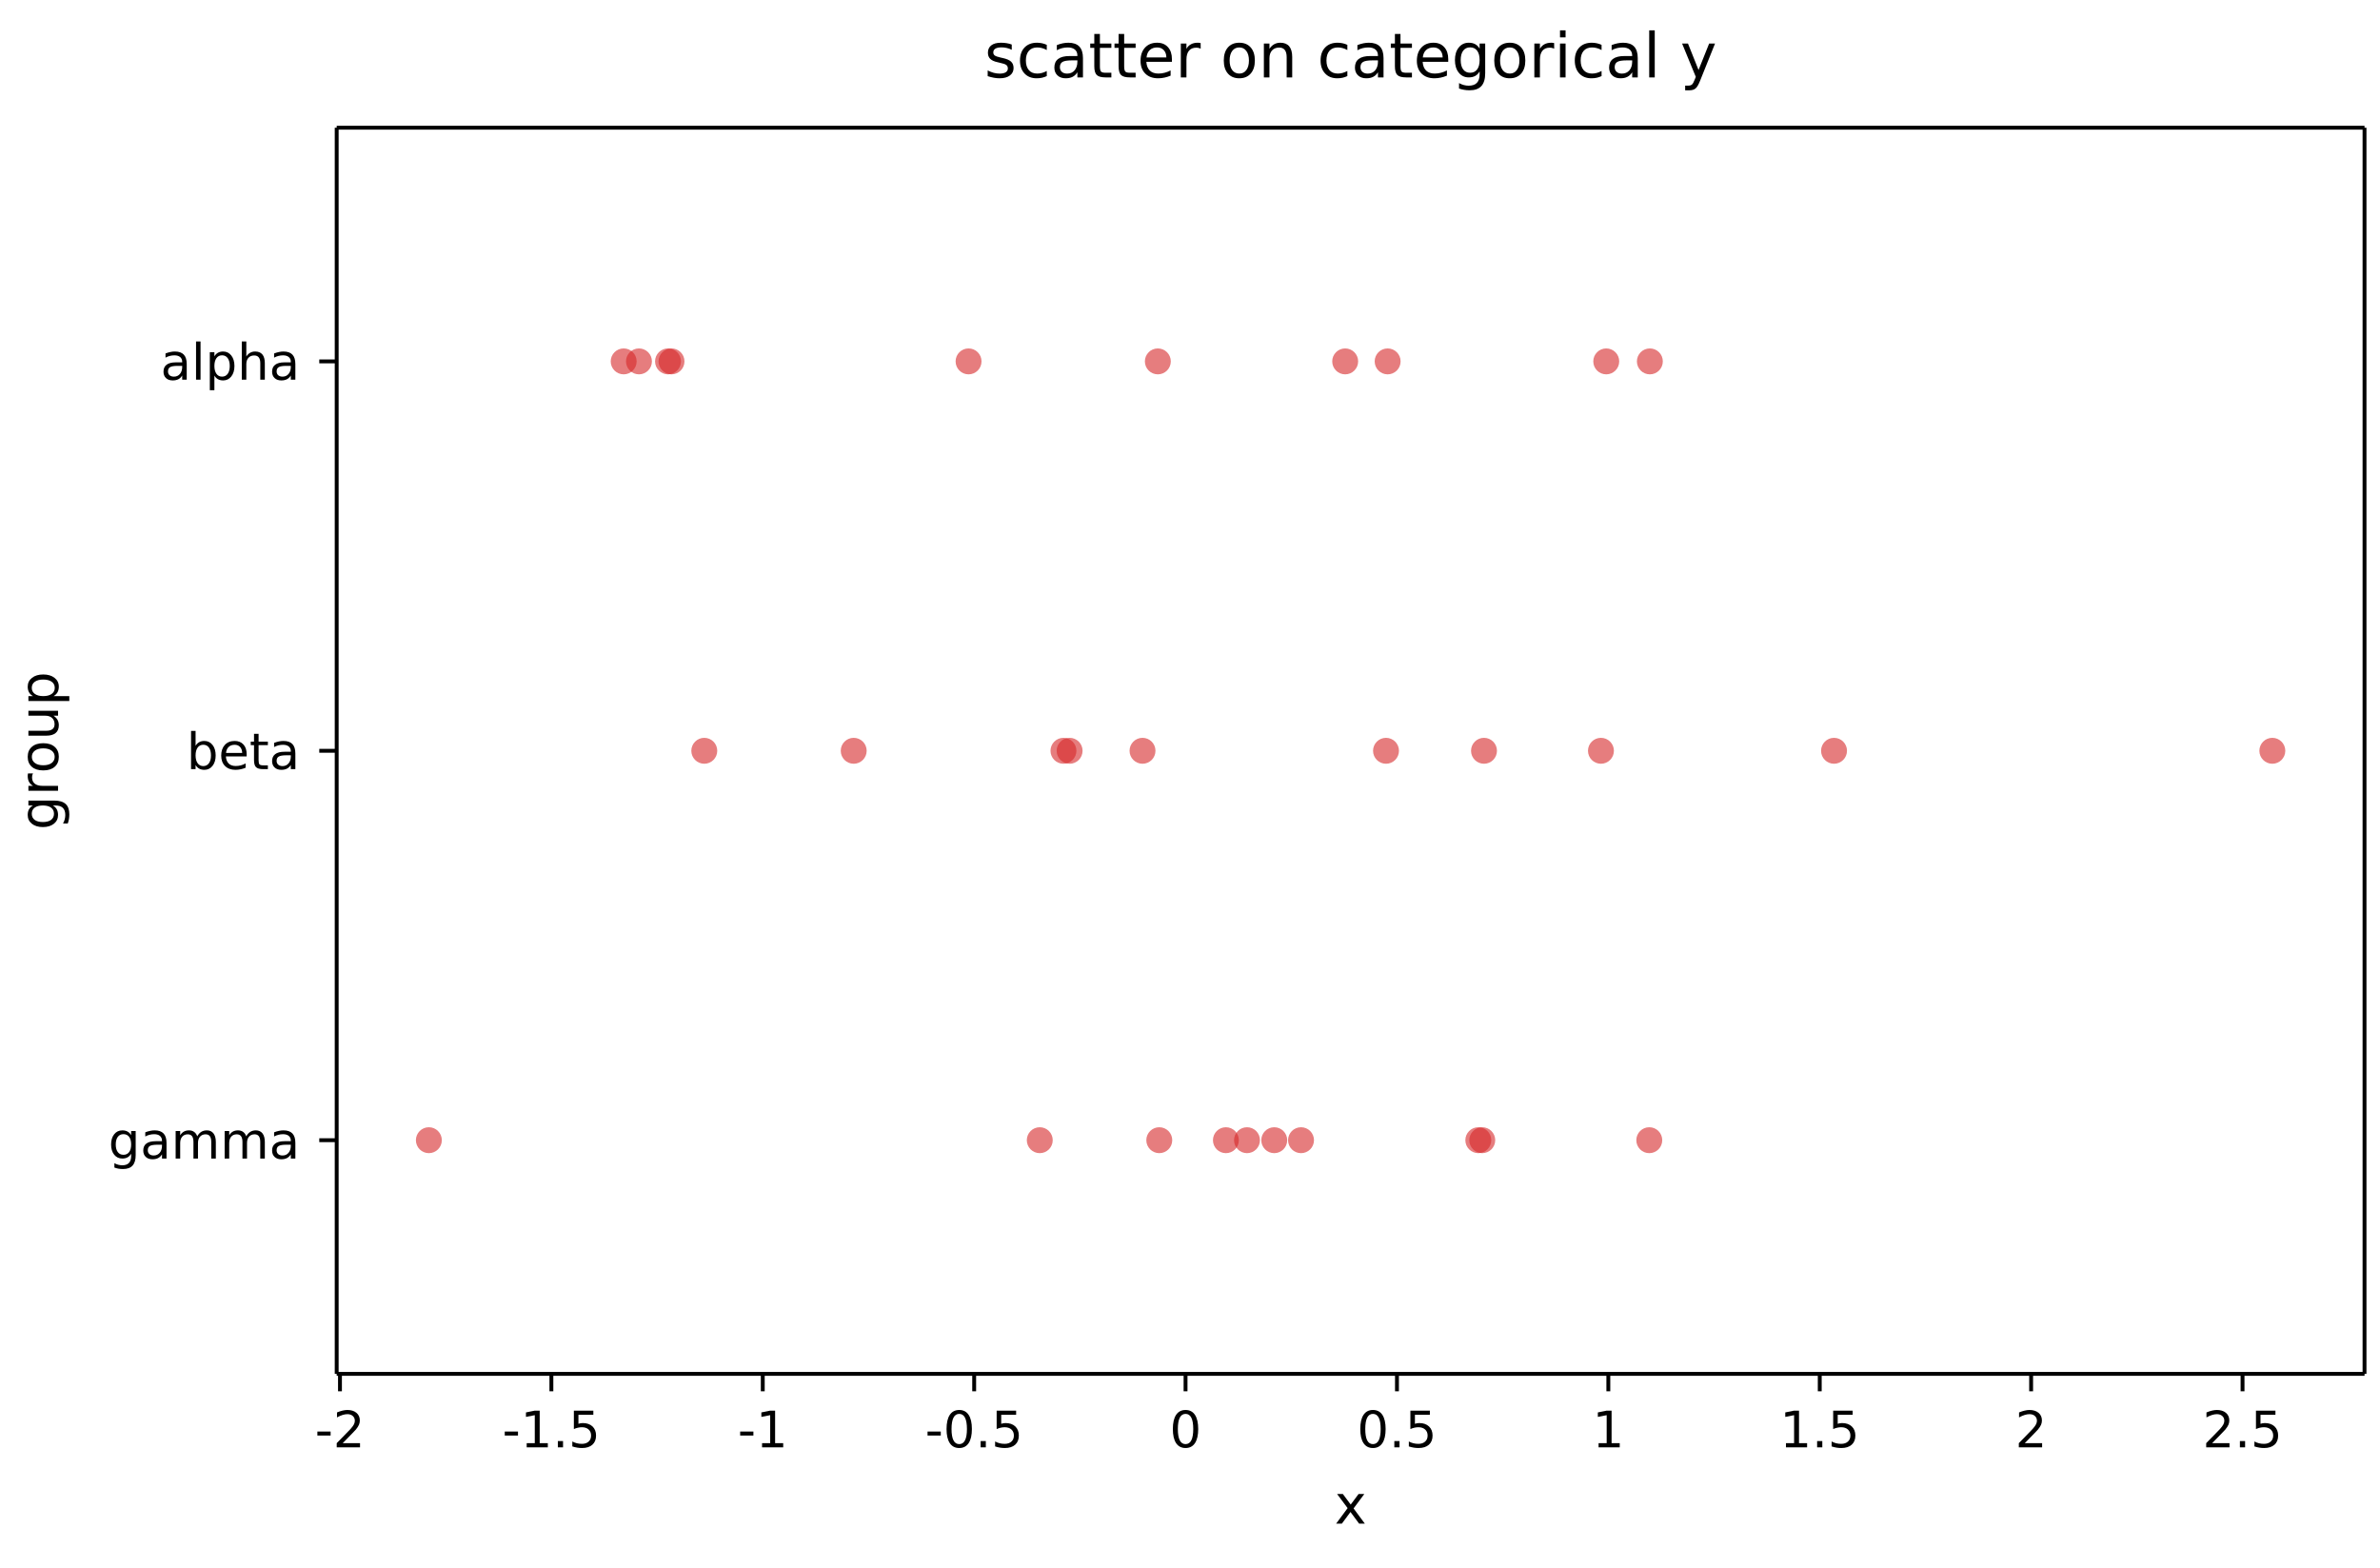
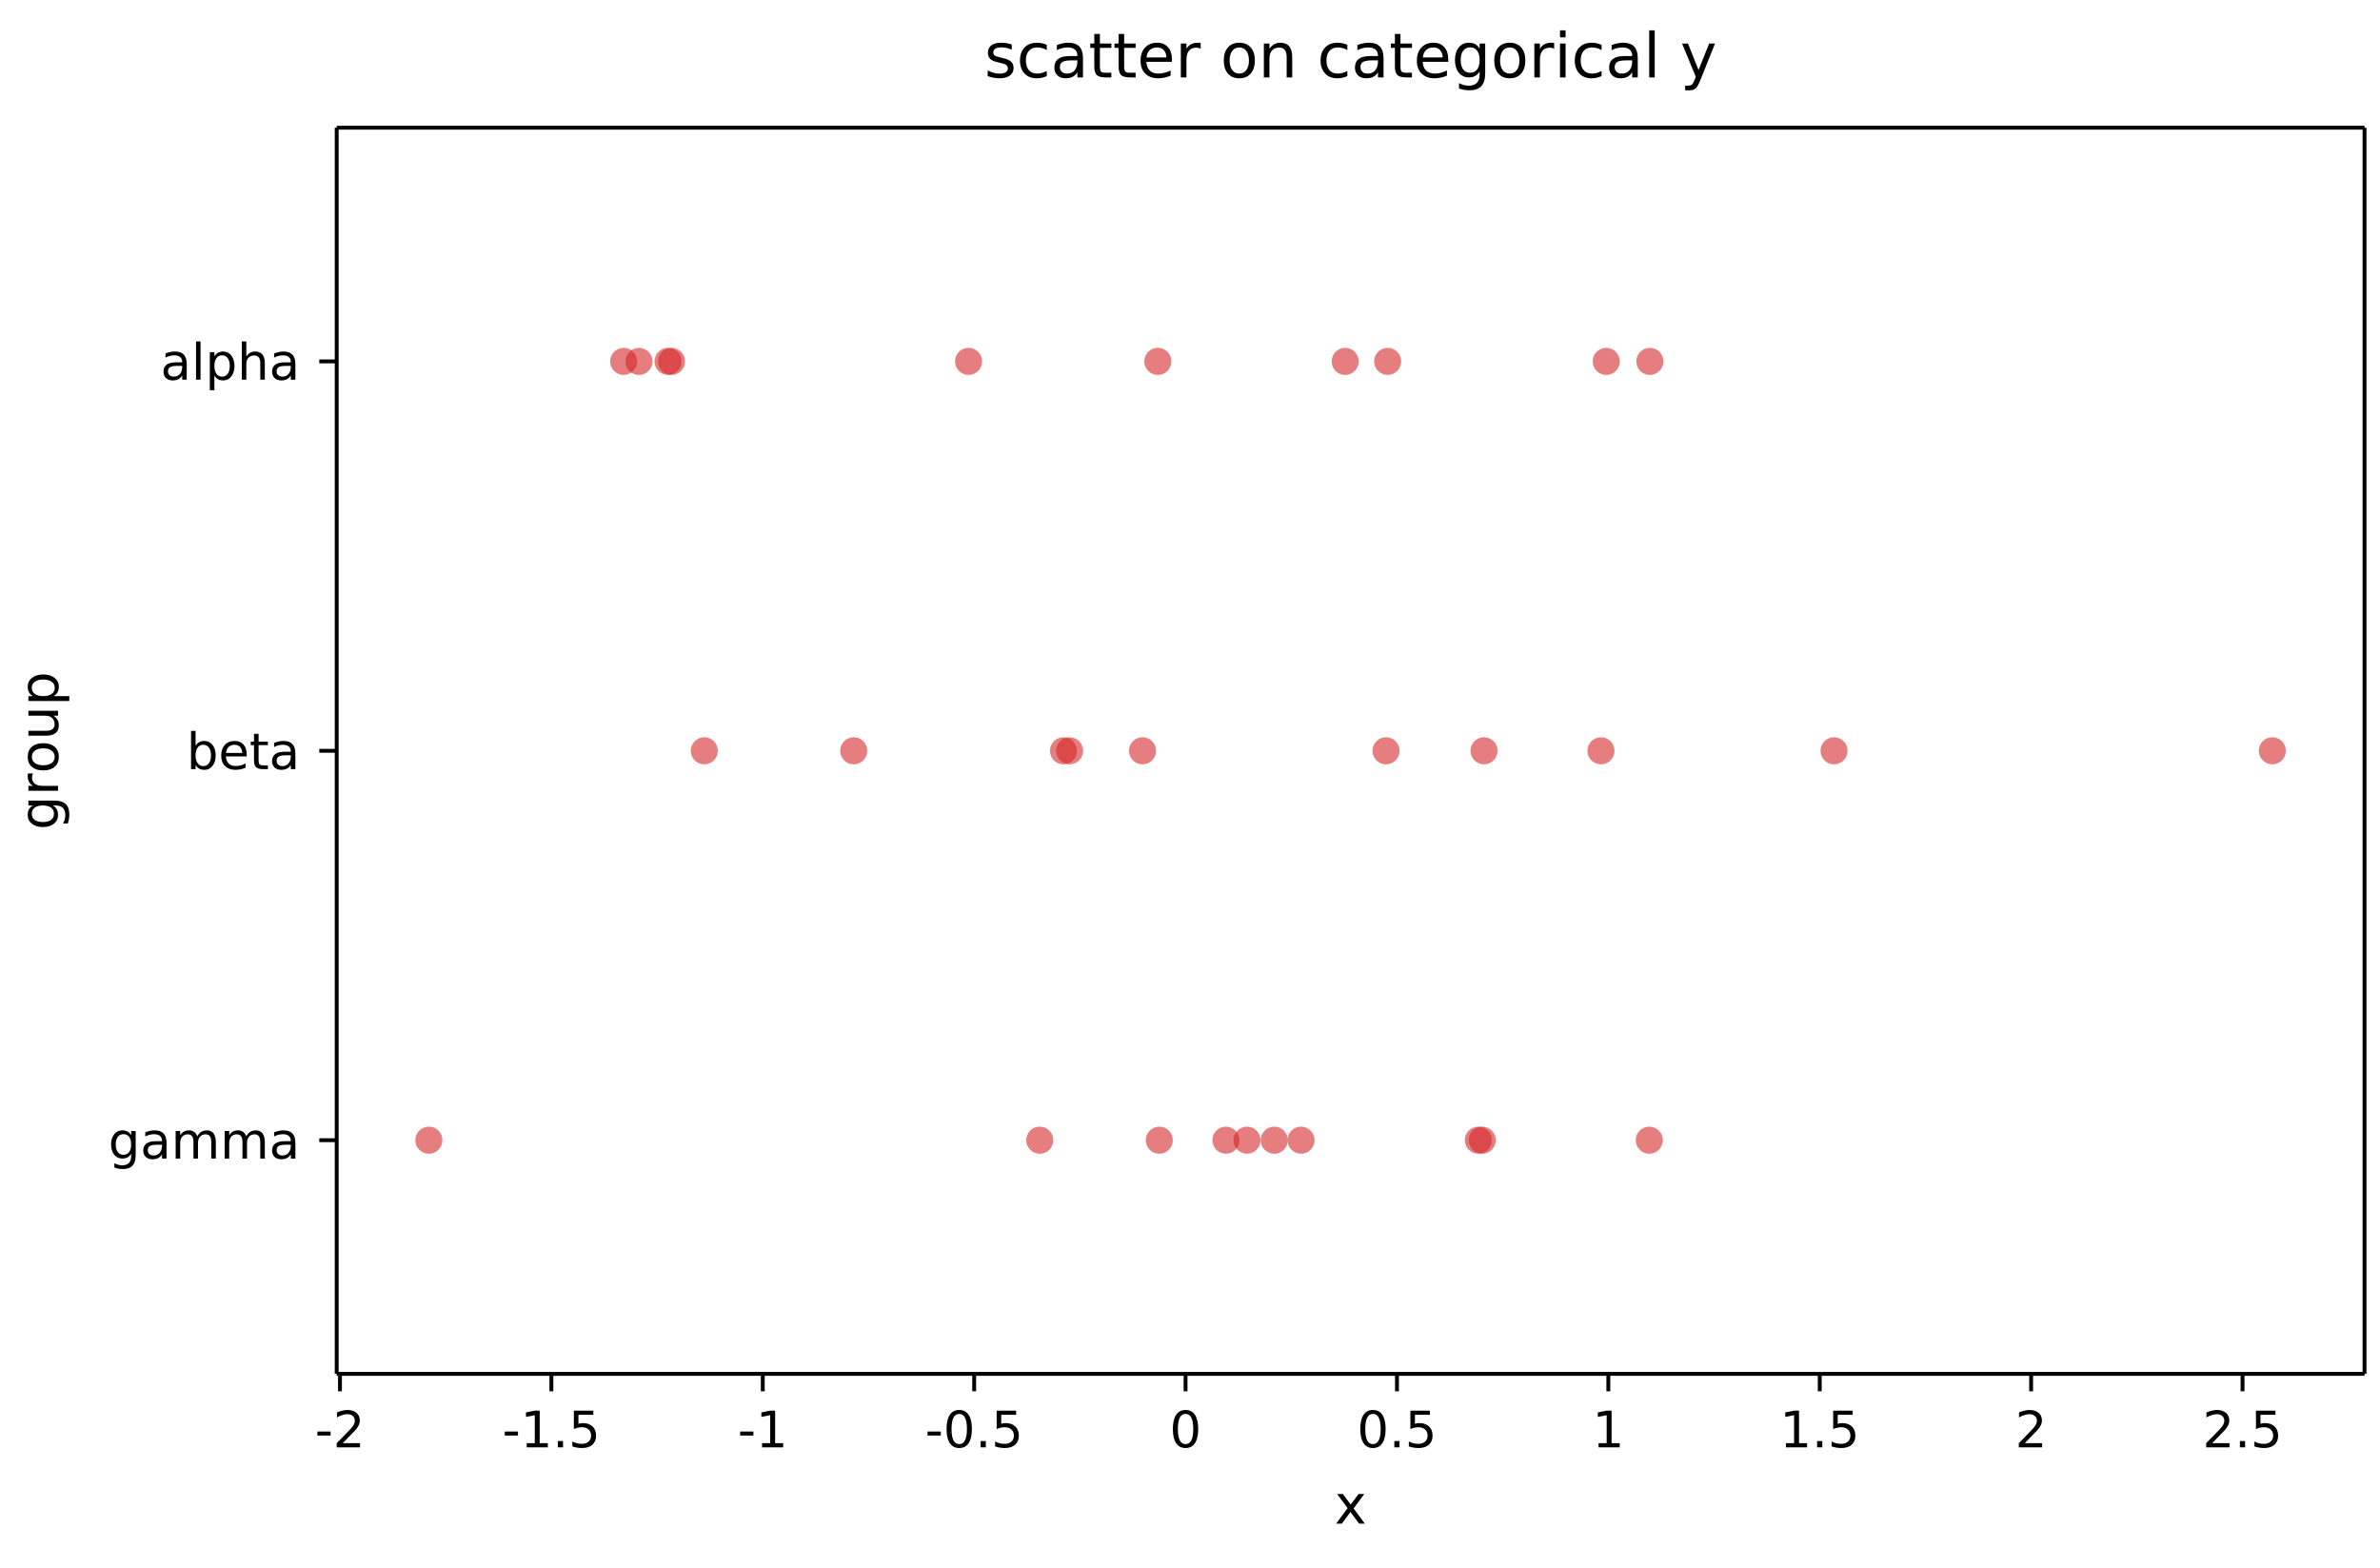
<svg xmlns="http://www.w3.org/2000/svg" width="615" height="405" viewBox="0 0 615 405" font-family="DejaVu Sans, Bitstream Vera Sans, Verdana, Arial, sans-serif" font-size="11" style="background:#fff" data-plotlet-version="0.5.0" data-plotlet-schema="2" data-plotlet-kind="figure">
  <g transform="translate(87,33)" data-plotlet-kind="panel" data-plotlet-title="scatter on categorical y" data-plotlet-xlabel="x" data-plotlet-ylabel="group" data-plotlet-xscale="linear" data-plotlet-yscale="category" data-plotlet-xlim="-2.007796737,2.788543517" data-plotlet-panel-bbox="0,0,615,405" data-plotlet-data-area="87,33,524,322">
    <svg x="0" y="0" width="524" height="322" overflow="hidden">
      <g class="plotlet-artist" data-plotlet-type="scatter" data-plotlet-index="0" data-plotlet-color="#d62728" data-plotlet-n="30" data-plotlet-x-min="-1.78978127" data-plotlet-x-max="2.570528051" data-plotlet-marker="o">
-         <circle cx="85.62" cy="60.38" r="3.35" fill="#d62728" opacity="0.60" />
-         <circle cx="260.60" cy="60.38" r="3.35" fill="#d62728" opacity="0.60" />
-         <circle cx="328.06" cy="60.38" r="3.35" fill="#d62728" opacity="0.60" />
-         <circle cx="163.28" cy="60.38" r="3.35" fill="#d62728" opacity="0.60" />
-         <circle cx="74.16" cy="60.38" r="3.35" fill="#d62728" opacity="0.60" />
-         <circle cx="212.19" cy="60.38" r="3.35" fill="#d62728" opacity="0.60" />
-         <circle cx="271.57" cy="60.38" r="3.35" fill="#d62728" opacity="0.60" />
-         <circle cx="339.33" cy="60.38" r="3.35" fill="#d62728" opacity="0.60" />
-         <circle cx="86.52" cy="60.38" r="3.35" fill="#d62728" opacity="0.60" />
-         <circle cx="78.11" cy="60.38" r="3.35" fill="#d62728" opacity="0.60" />
-         <circle cx="296.47" cy="161.00" r="3.35" fill="#d62728" opacity="0.60" />
-         <circle cx="271.15" cy="161.00" r="3.35" fill="#d62728" opacity="0.60" />
-         <circle cx="386.92" cy="161.00" r="3.35" fill="#d62728" opacity="0.60" />
-         <circle cx="326.69" cy="161.00" r="3.35" fill="#d62728" opacity="0.60" />
-         <circle cx="208.23" cy="161.00" r="3.35" fill="#d62728" opacity="0.60" />
-         <circle cx="189.39" cy="161.00" r="3.35" fill="#d62728" opacity="0.60" />
-         <circle cx="500.18" cy="161.00" r="3.35" fill="#d62728" opacity="0.60" />
-         <circle cx="187.80" cy="161.00" r="3.35" fill="#d62728" opacity="0.60" />
-         <circle cx="133.60" cy="161.00" r="3.35" fill="#d62728" opacity="0.60" />
-         <circle cx="94.99" cy="161.00" r="3.35" fill="#d62728" opacity="0.60" />
-         <circle cx="229.78" cy="261.62" r="3.35" fill="#d62728" opacity="0.60" />
-         <circle cx="235.23" cy="261.62" r="3.35" fill="#d62728" opacity="0.60" />
-         <circle cx="181.68" cy="261.62" r="3.35" fill="#d62728" opacity="0.60" />
-         <circle cx="212.56" cy="261.62" r="3.35" fill="#d62728" opacity="0.60" />
-         <circle cx="249.19" cy="261.62" r="3.35" fill="#d62728" opacity="0.60" />
-         <circle cx="295.00" cy="261.62" r="3.35" fill="#d62728" opacity="0.60" />
-         <circle cx="339.18" cy="261.62" r="3.35" fill="#d62728" opacity="0.60" />
-         <circle cx="242.27" cy="261.62" r="3.35" fill="#d62728" opacity="0.60" />
-         <circle cx="23.82" cy="261.62" r="3.35" fill="#d62728" opacity="0.60" />
-         <circle cx="296.02" cy="261.62" r="3.35" fill="#d62728" opacity="0.60" />
+         <circle cx="85.62" cy="60.38" r="3.50" fill="#d62728" opacity="0.60" />
+         <circle cx="260.60" cy="60.38" r="3.50" fill="#d62728" opacity="0.60" />
+         <circle cx="328.06" cy="60.38" r="3.50" fill="#d62728" opacity="0.60" />
+         <circle cx="163.28" cy="60.38" r="3.50" fill="#d62728" opacity="0.60" />
+         <circle cx="74.16" cy="60.38" r="3.50" fill="#d62728" opacity="0.60" />
+         <circle cx="212.19" cy="60.38" r="3.50" fill="#d62728" opacity="0.60" />
+         <circle cx="271.57" cy="60.38" r="3.50" fill="#d62728" opacity="0.60" />
+         <circle cx="339.33" cy="60.38" r="3.50" fill="#d62728" opacity="0.60" />
+         <circle cx="86.52" cy="60.38" r="3.50" fill="#d62728" opacity="0.60" />
+         <circle cx="78.11" cy="60.38" r="3.50" fill="#d62728" opacity="0.60" />
+         <circle cx="296.47" cy="161.00" r="3.50" fill="#d62728" opacity="0.60" />
+         <circle cx="271.15" cy="161.00" r="3.50" fill="#d62728" opacity="0.60" />
+         <circle cx="386.92" cy="161.00" r="3.50" fill="#d62728" opacity="0.60" />
+         <circle cx="326.69" cy="161.00" r="3.50" fill="#d62728" opacity="0.60" />
+         <circle cx="208.23" cy="161.00" r="3.50" fill="#d62728" opacity="0.60" />
+         <circle cx="189.39" cy="161.00" r="3.50" fill="#d62728" opacity="0.60" />
+         <circle cx="500.18" cy="161.00" r="3.50" fill="#d62728" opacity="0.60" />
+         <circle cx="187.80" cy="161.00" r="3.50" fill="#d62728" opacity="0.60" />
+         <circle cx="133.60" cy="161.00" r="3.50" fill="#d62728" opacity="0.60" />
+         <circle cx="94.99" cy="161.00" r="3.50" fill="#d62728" opacity="0.60" />
+         <circle cx="229.78" cy="261.62" r="3.50" fill="#d62728" opacity="0.60" />
+         <circle cx="235.23" cy="261.62" r="3.50" fill="#d62728" opacity="0.60" />
+         <circle cx="181.68" cy="261.62" r="3.50" fill="#d62728" opacity="0.60" />
+         <circle cx="212.56" cy="261.62" r="3.50" fill="#d62728" opacity="0.60" />
+         <circle cx="249.19" cy="261.62" r="3.50" fill="#d62728" opacity="0.60" />
+         <circle cx="295.00" cy="261.62" r="3.50" fill="#d62728" opacity="0.60" />
+         <circle cx="339.18" cy="261.62" r="3.50" fill="#d62728" opacity="0.60" />
+         <circle cx="242.27" cy="261.62" r="3.50" fill="#d62728" opacity="0.60" />
+         <circle cx="23.82" cy="261.62" r="3.50" fill="#d62728" opacity="0.60" />
+         <circle cx="296.02" cy="261.62" r="3.50" fill="#d62728" opacity="0.60" />
      </g>
    </svg>
    <line x1="0.00" x2="524.00" y1="0.00" y2="0.00" stroke="#000000" stroke-width="1.00" />
    <line x1="0.00" x2="524.00" y1="322.00" y2="322.00" stroke="#000000" stroke-width="1.00" />
    <line x1="0.00" x2="0.00" y1="0.00" y2="322.00" stroke="#000000" stroke-width="1.00" />
    <line x1="524.00" x2="524.00" y1="0.00" y2="322.00" stroke="#000000" stroke-width="1.00" />
    <line x1="0.85" x2="0.85" y1="322.00" y2="326.50" stroke="#000000" stroke-width="1.00" />
    <path d="M-4.99 336.90H-1.57V337.94H-4.99ZM1.56 339.90H6.03V340.98H0.01V339.90Q0.74 339.14 2.00 337.87Q3.26 336.60 3.59 336.23Q4.20 335.54 4.45 335.06Q4.69 334.58 4.69 334.12Q4.69 333.36 4.16 332.88Q3.63 332.41 2.78 332.41Q2.18 332.41 1.51 332.62Q0.84 332.83 0.08 333.25V331.96Q0.85 331.65 1.52 331.49Q2.20 331.33 2.76 331.33Q4.23 331.33 5.10 332.06Q5.98 332.80 5.98 334.03Q5.98 334.62 5.76 335.14Q5.54 335.66 4.97 336.38Q4.81 336.56 3.96 337.44Q3.11 338.32 1.56 339.90Z" fill="#000" />
    <line x1="55.48" x2="55.48" y1="322.00" y2="326.50" stroke="#000000" stroke-width="1.00" />
    <path d="M43.43 336.90H46.85V337.94H43.43ZM49.10 339.90H51.19V332.67L48.91 333.12V331.96L51.18 331.50H52.46V339.90H54.56V340.98H49.10ZM57.15 339.36H58.49V340.98H57.15ZM61.29 331.50H66.32V332.58H62.47V334.90Q62.74 334.81 63.02 334.76Q63.30 334.71 63.58 334.71Q65.17 334.71 66.10 335.58Q67.02 336.45 67.02 337.94Q67.02 339.47 66.07 340.31Q65.12 341.16 63.39 341.16Q62.79 341.16 62.17 341.06Q61.55 340.96 60.89 340.75V339.47Q61.46 339.78 62.07 339.93Q62.68 340.08 63.36 340.08Q64.46 340.08 65.10 339.50Q65.74 338.93 65.74 337.94Q65.74 336.95 65.10 336.37Q64.46 335.79 63.36 335.79Q62.85 335.79 62.34 335.91Q61.82 336.02 61.29 336.26Z" fill="#000" />
    <line x1="110.10" x2="110.10" y1="322.00" y2="326.50" stroke="#000000" stroke-width="1.00" />
    <path d="M104.26 336.90H107.68V337.94H104.26ZM109.92 339.90H112.02V332.67L109.74 333.12V331.96L112.01 331.50H113.29V339.90H115.38V340.98H109.92Z" fill="#000" />
    <line x1="164.73" x2="164.73" y1="322.00" y2="326.50" stroke="#000000" stroke-width="1.00" />
    <path d="M152.68 336.90H156.10V337.94H152.68ZM160.87 332.34Q159.88 332.34 159.38 333.32Q158.88 334.29 158.88 336.25Q158.88 338.20 159.38 339.17Q159.88 340.15 160.87 340.15Q161.86 340.15 162.36 339.17Q162.86 338.20 162.86 336.25Q162.86 334.29 162.36 333.32Q161.86 332.34 160.87 332.34ZM160.87 331.33Q162.46 331.33 163.30 332.59Q164.14 333.85 164.14 336.25Q164.14 338.64 163.30 339.90Q162.46 341.16 160.87 341.16Q159.27 341.16 158.43 339.90Q157.59 338.64 157.59 336.25Q157.59 333.85 158.43 332.59Q159.27 331.33 160.87 331.33ZM166.40 339.36H167.74V340.98H166.40ZM170.54 331.50H175.57V332.58H171.72V334.90Q171.99 334.81 172.27 334.76Q172.55 334.71 172.83 334.71Q174.42 334.71 175.35 335.58Q176.27 336.45 176.27 337.94Q176.27 339.47 175.32 340.31Q174.37 341.16 172.64 341.16Q172.04 341.16 171.42 341.06Q170.80 340.96 170.14 340.75V339.47Q170.71 339.78 171.32 339.93Q171.93 340.08 172.61 340.08Q173.71 340.08 174.35 339.50Q174.99 338.93 174.99 337.94Q174.99 336.95 174.35 336.37Q173.71 335.79 172.61 335.79Q172.10 335.79 171.59 335.91Q171.07 336.02 170.54 336.26Z" fill="#000" />
    <line x1="219.35" x2="219.35" y1="322.00" y2="326.50" stroke="#000000" stroke-width="1.00" />
    <path d="M219.35 332.34Q218.36 332.34 217.86 333.32Q217.36 334.29 217.36 336.25Q217.36 338.20 217.86 339.17Q218.36 340.15 219.35 340.15Q220.35 340.15 220.84 339.17Q221.34 338.20 221.34 336.25Q221.34 334.29 220.84 333.32Q220.35 332.34 219.35 332.34ZM219.35 331.33Q220.94 331.33 221.78 332.59Q222.62 333.85 222.62 336.25Q222.62 338.64 221.78 339.90Q220.94 341.16 219.35 341.16Q217.76 341.16 216.91 339.90Q216.07 338.64 216.07 336.25Q216.07 333.85 216.91 332.59Q217.76 331.33 219.35 331.33Z" fill="#000" />
    <line x1="273.98" x2="273.98" y1="322.00" y2="326.50" stroke="#000000" stroke-width="1.00" />
    <path d="M267.77 332.34Q266.78 332.34 266.28 333.32Q265.79 334.29 265.79 336.25Q265.79 338.20 266.28 339.17Q266.78 340.15 267.77 340.15Q268.77 340.15 269.27 339.17Q269.77 338.20 269.77 336.25Q269.77 334.29 269.27 333.32Q268.77 332.34 267.77 332.34ZM267.77 331.33Q269.37 331.33 270.21 332.59Q271.05 333.85 271.05 336.25Q271.05 338.64 270.21 339.90Q269.37 341.16 267.77 341.16Q266.18 341.16 265.34 339.90Q264.50 338.64 264.50 336.25Q264.50 333.85 265.34 332.59Q266.18 331.33 267.77 331.33ZM273.30 339.36H274.64V340.98H273.30ZM277.45 331.50H282.48V332.58H278.62V334.90Q278.90 334.81 279.18 334.76Q279.46 334.71 279.74 334.71Q281.32 334.71 282.25 335.58Q283.18 336.45 283.18 337.94Q283.18 339.47 282.23 340.31Q281.27 341.16 279.54 341.16Q278.94 341.16 278.32 341.06Q277.71 340.96 277.05 340.75V339.47Q277.62 339.78 278.23 339.93Q278.84 340.08 279.52 340.08Q280.61 340.08 281.25 339.50Q281.90 338.93 281.90 337.94Q281.90 336.95 281.25 336.37Q280.61 335.79 279.52 335.79Q279.00 335.79 278.49 335.91Q277.98 336.02 277.45 336.26Z" fill="#000" />
    <line x1="328.60" x2="328.60" y1="322.00" y2="326.50" stroke="#000000" stroke-width="1.00" />
    <path d="M326.08 339.90H328.17V332.67L325.89 333.12V331.96L328.16 331.50H329.44V339.90H331.54V340.98H326.08Z" fill="#000" />
    <line x1="383.23" x2="383.23" y1="322.00" y2="326.50" stroke="#000000" stroke-width="1.00" />
    <path d="M374.50 339.90H376.60V332.67L374.32 333.12V331.96L376.58 331.50H377.87V339.90H379.96V340.98H374.50ZM382.55 339.36H383.89V340.98H382.55ZM386.70 331.50H391.73V332.58H387.87V334.90Q388.15 334.81 388.43 334.76Q388.71 334.71 388.99 334.71Q390.57 334.71 391.50 335.58Q392.43 336.45 392.43 337.94Q392.43 339.47 391.48 340.31Q390.52 341.16 388.79 341.16Q388.19 341.16 387.57 341.06Q386.96 340.96 386.30 340.75V339.47Q386.87 339.78 387.48 339.93Q388.09 340.08 388.76 340.08Q389.86 340.08 390.50 339.50Q391.15 338.93 391.15 337.94Q391.15 336.95 390.50 336.37Q389.86 335.79 388.76 335.79Q388.25 335.79 387.74 335.91Q387.23 336.02 386.70 336.26Z" fill="#000" />
    <line x1="437.85" x2="437.85" y1="322.00" y2="326.50" stroke="#000000" stroke-width="1.00" />
    <path d="M436.21 339.90H440.69V340.98H434.67V339.90Q435.40 339.14 436.66 337.87Q437.92 336.60 438.24 336.23Q438.86 335.54 439.10 335.06Q439.35 334.58 439.35 334.12Q439.35 333.36 438.82 332.88Q438.29 332.41 437.44 332.41Q436.83 332.41 436.16 332.62Q435.49 332.83 434.73 333.25V331.96Q435.51 331.65 436.18 331.49Q436.85 331.33 437.41 331.33Q438.88 331.33 439.76 332.06Q440.64 332.80 440.64 334.03Q440.64 334.62 440.42 335.14Q440.20 335.66 439.62 336.38Q439.46 336.56 438.61 337.44Q437.76 338.32 436.21 339.90Z" fill="#000" />
    <line x1="492.48" x2="492.48" y1="322.00" y2="326.50" stroke="#000000" stroke-width="1.00" />
    <path d="M484.63 339.90H489.11V340.98H483.09V339.90Q483.82 339.14 485.08 337.87Q486.34 336.60 486.67 336.23Q487.28 335.54 487.53 335.06Q487.77 334.58 487.77 334.12Q487.77 333.36 487.24 332.88Q486.71 332.41 485.86 332.41Q485.26 332.41 484.59 332.62Q483.92 332.83 483.16 333.25V331.96Q483.93 331.65 484.60 331.49Q485.28 331.33 485.83 331.33Q487.31 331.33 488.18 332.06Q489.06 332.80 489.06 334.03Q489.06 334.62 488.84 335.14Q488.62 335.66 488.04 336.38Q487.88 336.56 487.03 337.44Q486.18 338.32 484.63 339.90ZM491.80 339.36H493.14V340.98H491.80ZM495.95 331.50H500.98V332.58H497.12V334.90Q497.40 334.81 497.68 334.76Q497.96 334.71 498.24 334.71Q499.82 334.71 500.75 335.58Q501.68 336.45 501.68 337.94Q501.68 339.47 500.73 340.31Q499.77 341.16 498.04 341.16Q497.44 341.16 496.82 341.06Q496.21 340.96 495.55 340.75V339.47Q496.12 339.78 496.73 339.93Q497.34 340.08 498.01 340.08Q499.11 340.08 499.75 339.50Q500.40 338.93 500.40 337.94Q500.40 336.95 499.75 336.37Q499.11 335.79 498.01 335.79Q497.50 335.79 496.99 335.91Q496.48 336.02 495.95 336.26Z" fill="#000" />
    <line x1="0.00" x2="-4.50" y1="60.38" y2="60.38" stroke="#000000" stroke-width="1.00" />
    <path d="M-41.08 61.54Q-42.50 61.54 -43.04 61.86Q-43.59 62.19 -43.59 62.97Q-43.59 63.59 -43.18 63.96Q-42.77 64.32 -42.06 64.32Q-41.09 64.32 -40.51 63.63Q-39.92 62.94 -39.92 61.80V61.54ZM-38.75 61.06V65.11H-39.92V64.03Q-40.32 64.68 -40.91 64.99Q-41.51 65.30 -42.37 65.30Q-43.47 65.30 -44.11 64.69Q-44.75 64.07 -44.75 63.04Q-44.75 61.84 -43.95 61.24Q-43.15 60.63 -41.56 60.63H-39.92V60.51Q-39.92 59.71 -40.45 59.26Q-40.98 58.82 -41.94 58.82Q-42.55 58.82 -43.12 58.97Q-43.70 59.11 -44.23 59.41V58.33Q-43.59 58.08 -42.99 57.96Q-42.39 57.83 -41.82 57.83Q-40.27 57.83 -39.51 58.63Q-38.75 59.43 -38.75 61.06ZM-36.34 55.24H-35.18V65.11H-36.34ZM-31.60 64.05V67.82H-32.78V58.00H-31.60V59.08Q-31.23 58.45 -30.67 58.14Q-30.11 57.83 -29.33 57.83Q-28.04 57.83 -27.23 58.86Q-26.42 59.89 -26.42 61.57Q-26.42 63.24 -27.23 64.27Q-28.04 65.30 -29.33 65.30Q-30.11 65.30 -30.67 64.99Q-31.23 64.68 -31.60 64.05ZM-27.63 61.57Q-27.63 60.28 -28.16 59.54Q-28.69 58.81 -29.62 58.81Q-30.54 58.81 -31.07 59.54Q-31.60 60.28 -31.60 61.57Q-31.60 62.85 -31.07 63.59Q-30.54 64.32 -29.62 64.32Q-28.69 64.32 -28.16 63.59Q-27.63 62.85 -27.63 61.57ZM-18.57 60.82V65.11H-19.74V60.86Q-19.74 59.85 -20.13 59.35Q-20.53 58.85 -21.31 58.85Q-22.26 58.85 -22.80 59.45Q-23.35 60.05 -23.35 61.10V65.11H-24.52V55.24H-23.35V59.11Q-22.93 58.47 -22.36 58.15Q-21.80 57.83 -21.05 57.83Q-19.83 57.83 -19.20 58.59Q-18.57 59.35 -18.57 60.82ZM-13.01 61.54Q-14.43 61.54 -14.97 61.86Q-15.52 62.19 -15.52 62.97Q-15.52 63.59 -15.11 63.96Q-14.70 64.32 -13.99 64.32Q-13.02 64.32 -12.44 63.63Q-11.85 62.94 -11.85 61.80V61.54ZM-10.68 61.06V65.11H-11.85V64.03Q-12.25 64.68 -12.85 64.99Q-13.44 65.30 -14.31 65.30Q-15.40 65.30 -16.04 64.69Q-16.69 64.07 -16.69 63.04Q-16.69 61.84 -15.88 61.24Q-15.08 60.63 -13.49 60.63H-11.85V60.51Q-11.85 59.71 -12.38 59.26Q-12.91 58.82 -13.87 58.82Q-14.48 58.82 -15.05 58.97Q-15.63 59.11 -16.17 59.41V58.33Q-15.52 58.08 -14.92 57.96Q-14.32 57.83 -13.75 57.83Q-12.20 57.83 -11.44 58.63Q-10.68 59.43 -10.68 61.06Z" fill="#000" />
    <line x1="0.00" x2="-4.50" y1="161.00" y2="161.00" stroke="#000000" stroke-width="1.00" />
    <path d="M-32.48 162.19Q-32.48 160.90 -33.01 160.17Q-33.54 159.44 -34.47 159.44Q-35.40 159.44 -35.93 160.17Q-36.46 160.90 -36.46 162.19Q-36.46 163.48 -35.93 164.21Q-35.40 164.95 -34.47 164.95Q-33.54 164.95 -33.01 164.21Q-32.48 163.48 -32.48 162.19ZM-36.46 159.71Q-36.09 159.07 -35.53 158.77Q-34.97 158.46 -34.19 158.46Q-32.89 158.46 -32.08 159.49Q-31.27 160.51 -31.27 162.19Q-31.27 163.87 -32.08 164.89Q-32.89 165.92 -34.19 165.92Q-34.97 165.92 -35.53 165.61Q-36.09 165.31 -36.46 164.67V165.74H-37.63V155.86H-36.46ZM-23.26 161.89V162.46H-28.63Q-28.55 163.67 -27.90 164.30Q-27.25 164.93 -26.09 164.93Q-25.41 164.93 -24.78 164.77Q-24.15 164.60 -23.53 164.27V165.38Q-24.16 165.64 -24.82 165.78Q-25.48 165.92 -26.16 165.92Q-27.86 165.92 -28.85 164.93Q-29.84 163.94 -29.84 162.25Q-29.84 160.51 -28.90 159.48Q-27.96 158.46 -26.36 158.46Q-24.92 158.46 -24.09 159.38Q-23.26 160.30 -23.26 161.89ZM-24.42 161.55Q-24.44 160.59 -24.96 160.02Q-25.48 159.45 -26.35 159.45Q-27.32 159.45 -27.91 160.00Q-28.50 160.55 -28.59 161.56ZM-20.18 156.61V158.63H-17.78V159.54H-20.18V163.40Q-20.18 164.27 -19.95 164.51Q-19.71 164.76 -18.98 164.76H-17.78V165.74H-18.98Q-20.33 165.74 -20.84 165.23Q-21.36 164.73 -21.36 163.40V159.54H-22.21V158.63H-21.36V156.61ZM-13.01 162.16Q-14.43 162.16 -14.97 162.49Q-15.52 162.81 -15.52 163.59Q-15.52 164.22 -15.11 164.58Q-14.70 164.95 -13.99 164.95Q-13.02 164.95 -12.44 164.26Q-11.85 163.57 -11.85 162.43V162.16ZM-10.68 161.68V165.74H-11.85V164.66Q-12.25 165.31 -12.85 165.61Q-13.44 165.92 -14.31 165.92Q-15.40 165.92 -16.04 165.31Q-16.69 164.70 -16.69 163.67Q-16.69 162.47 -15.88 161.86Q-15.08 161.25 -13.49 161.25H-11.85V161.14Q-11.85 160.33 -12.38 159.89Q-12.91 159.45 -13.87 159.45Q-14.48 159.45 -15.05 159.59Q-15.63 159.74 -16.17 160.03V158.95Q-15.52 158.71 -14.92 158.58Q-14.32 158.46 -13.75 158.46Q-12.20 158.46 -11.44 159.26Q-10.68 160.06 -10.68 161.68Z" fill="#000" />
    <line x1="0.00" x2="-4.50" y1="261.62" y2="261.62" stroke="#000000" stroke-width="1.00" />
    <path d="M-53.11 262.73Q-53.11 261.46 -53.63 260.76Q-54.16 260.06 -55.10 260.06Q-56.04 260.06 -56.56 260.76Q-57.09 261.46 -57.09 262.73Q-57.09 263.99 -56.56 264.69Q-56.04 265.39 -55.10 265.39Q-54.16 265.39 -53.63 264.69Q-53.11 263.99 -53.11 262.73ZM-51.94 265.48Q-51.94 267.30 -52.75 268.18Q-53.55 269.07 -55.22 269.07Q-55.83 269.07 -56.38 268.98Q-56.92 268.88 -57.44 268.69V267.56Q-56.92 267.84 -56.42 267.97Q-55.92 268.10 -55.40 268.10Q-54.25 268.10 -53.68 267.50Q-53.11 266.90 -53.11 265.69V265.11Q-53.47 265.74 -54.04 266.05Q-54.60 266.36 -55.39 266.36Q-56.69 266.36 -57.49 265.37Q-58.29 264.37 -58.29 262.73Q-58.29 261.08 -57.49 260.08Q-56.69 259.08 -55.39 259.08Q-54.60 259.08 -54.04 259.39Q-53.47 259.70 -53.11 260.33V259.25H-51.94ZM-46.30 262.79Q-47.72 262.79 -48.27 263.11Q-48.81 263.44 -48.81 264.22Q-48.81 264.84 -48.40 265.21Q-47.99 265.57 -47.29 265.57Q-46.32 265.57 -45.73 264.88Q-45.14 264.19 -45.14 263.05V262.79ZM-43.97 262.31V266.36H-45.14V265.28Q-45.54 265.93 -46.14 266.24Q-46.74 266.55 -47.60 266.55Q-48.69 266.55 -49.33 265.94Q-49.98 265.32 -49.98 264.29Q-49.98 263.09 -49.18 262.49Q-48.37 261.88 -46.78 261.88H-45.14V261.76Q-45.14 260.96 -45.67 260.51Q-46.20 260.07 -47.16 260.07Q-47.77 260.07 -48.35 260.22Q-48.93 260.36 -49.46 260.66V259.58Q-48.82 259.33 -48.21 259.21Q-47.61 259.08 -47.04 259.08Q-45.50 259.08 -44.74 259.88Q-43.97 260.68 -43.97 262.31ZM-36.03 260.62Q-35.60 259.83 -34.99 259.46Q-34.38 259.08 -33.55 259.08Q-32.44 259.08 -31.84 259.86Q-31.23 260.64 -31.23 262.07V266.36H-32.41V262.11Q-32.41 261.09 -32.77 260.59Q-33.13 260.10 -33.88 260.10Q-34.78 260.10 -35.31 260.70Q-35.84 261.30 -35.84 262.35V266.36H-37.01V262.11Q-37.01 261.08 -37.37 260.59Q-37.73 260.10 -38.49 260.10Q-39.38 260.10 -39.91 260.70Q-40.44 261.31 -40.44 262.35V266.36H-41.61V259.25H-40.44V260.36Q-40.04 259.70 -39.48 259.39Q-38.92 259.08 -38.15 259.08Q-37.38 259.08 -36.84 259.48Q-36.29 259.87 -36.03 260.62ZM-23.37 260.62Q-22.93 259.83 -22.32 259.46Q-21.71 259.08 -20.89 259.08Q-19.78 259.08 -19.17 259.86Q-18.57 260.64 -18.57 262.07V266.36H-19.75V262.11Q-19.75 261.09 -20.11 260.59Q-20.47 260.10 -21.21 260.10Q-22.12 260.10 -22.65 260.70Q-23.17 261.30 -23.17 262.35V266.36H-24.35V262.11Q-24.35 261.08 -24.71 260.59Q-25.07 260.10 -25.83 260.10Q-26.72 260.10 -27.25 260.70Q-27.77 261.31 -27.77 262.35V266.36H-28.95V259.25H-27.77V260.36Q-27.38 259.70 -26.82 259.39Q-26.26 259.08 -25.49 259.08Q-24.72 259.08 -24.17 259.48Q-23.63 259.87 -23.37 260.62ZM-13.01 262.79Q-14.43 262.79 -14.97 263.11Q-15.52 263.44 -15.52 264.22Q-15.52 264.84 -15.11 265.21Q-14.70 265.57 -13.99 265.57Q-13.02 265.57 -12.44 264.88Q-11.85 264.19 -11.85 263.05V262.79ZM-10.68 262.31V266.36H-11.85V265.28Q-12.25 265.93 -12.85 266.24Q-13.44 266.55 -14.31 266.55Q-15.40 266.55 -16.04 265.94Q-16.69 265.32 -16.69 264.29Q-16.69 263.09 -15.88 262.49Q-15.08 261.88 -13.49 261.88H-11.85V261.76Q-11.85 260.96 -12.38 260.51Q-12.91 260.07 -13.87 260.07Q-14.48 260.07 -15.05 260.22Q-15.63 260.36 -16.17 260.66V259.58Q-15.52 259.33 -14.92 259.21Q-14.32 259.08 -13.75 259.08Q-12.20 259.08 -11.44 259.88Q-10.68 260.68 -10.68 262.31Z" fill="#000" />
    <path d="M265.54 353.04 262.77 356.77 265.68 360.70H264.20L261.97 357.69L259.74 360.70H258.26L261.23 356.69L258.51 353.04H260.00L262.03 355.77L264.06 353.04Z" fill="#000" />
    <g transform="rotate(-90.00 -72.00 161.00)">
      <path d="M-86.13 157.08Q-86.13 155.72 -86.69 154.96Q-87.25 154.21 -88.27 154.21Q-89.28 154.21 -89.85 154.96Q-90.41 155.72 -90.41 157.08Q-90.41 158.44 -89.85 159.20Q-89.28 159.95 -88.27 159.95Q-87.25 159.95 -86.69 159.20Q-86.13 158.44 -86.13 157.08ZM-84.87 160.05Q-84.87 162.00 -85.74 162.96Q-86.60 163.91 -88.40 163.91Q-89.06 163.91 -89.65 163.81Q-90.23 163.71 -90.79 163.51V162.29Q-90.23 162.59 -89.69 162.73Q-89.15 162.87 -88.59 162.87Q-87.36 162.87 -86.74 162.23Q-86.13 161.58 -86.13 160.28V159.65Q-86.52 160.33 -87.12 160.67Q-87.73 161.00 -88.58 161.00Q-89.99 161.00 -90.85 159.93Q-91.71 158.85 -91.71 157.08Q-91.71 155.31 -90.85 154.23Q-89.99 153.16 -88.58 153.16Q-87.73 153.16 -87.12 153.49Q-86.52 153.83 -86.13 154.51V153.34H-84.87ZM-77.84 154.52Q-78.05 154.40 -78.30 154.34Q-78.55 154.28 -78.85 154.28Q-79.92 154.28 -80.49 154.97Q-81.06 155.67 -81.06 156.97V161.00H-82.33V153.34H-81.06V154.53Q-80.66 153.84 -80.03 153.50Q-79.39 153.16 -78.48 153.16Q-78.35 153.16 -78.20 153.18Q-78.04 153.19 -77.85 153.23ZM-73.56 154.23Q-74.57 154.23 -75.15 155.02Q-75.74 155.80 -75.74 157.18Q-75.74 158.55 -75.16 159.34Q-74.57 160.13 -73.56 160.13Q-72.55 160.13 -71.96 159.34Q-71.37 158.55 -71.37 157.18Q-71.37 155.82 -71.96 155.02Q-72.55 154.23 -73.56 154.23ZM-73.56 153.16Q-71.91 153.16 -70.98 154.23Q-70.04 155.29 -70.04 157.18Q-70.04 159.06 -70.98 160.13Q-71.91 161.20 -73.56 161.20Q-75.20 161.20 -76.14 160.13Q-77.07 159.06 -77.07 157.18Q-77.07 155.29 -76.14 154.23Q-75.20 153.16 -73.56 153.16ZM-68.09 157.98V153.34H-66.83V157.93Q-66.83 159.02 -66.40 159.56Q-65.98 160.10 -65.13 160.10Q-64.11 160.10 -63.52 159.46Q-62.93 158.81 -62.93 157.68V153.34H-61.67V161.00H-62.93V159.82Q-63.39 160.52 -64.00 160.86Q-64.60 161.20 -65.40 161.20Q-66.72 161.20 -67.40 160.38Q-68.09 159.56 -68.09 157.98ZM-64.92 153.16ZM-57.87 159.85V163.91H-59.13V153.34H-57.87V154.51Q-57.47 153.82 -56.87 153.49Q-56.26 153.16 -55.42 153.16Q-54.02 153.16 -53.15 154.27Q-52.28 155.37 -52.28 157.18Q-52.28 158.98 -53.15 160.09Q-54.02 161.20 -55.42 161.20Q-56.26 161.20 -56.87 160.87Q-57.47 160.54 -57.87 159.85ZM-53.59 157.18Q-53.59 155.79 -54.16 155.00Q-54.73 154.21 -55.73 154.21Q-56.73 154.21 -57.30 155.00Q-57.87 155.79 -57.87 157.18Q-57.87 158.57 -57.30 159.36Q-56.73 160.15 -55.73 160.15Q-54.73 160.15 -54.16 159.36Q-53.59 158.57 -53.59 157.18Z" fill="#000" />
    </g>
    <path d="M174.44 -21.49V-20.13Q173.83 -20.45 173.17 -20.60Q172.52 -20.76 171.81 -20.76Q170.74 -20.76 170.21 -20.43Q169.67 -20.10 169.67 -19.45Q169.67 -18.95 170.05 -18.66Q170.44 -18.38 171.59 -18.12L172.09 -18.01Q173.62 -17.68 174.26 -17.08Q174.91 -16.48 174.91 -15.41Q174.91 -14.20 173.94 -13.48Q172.98 -12.77 171.29 -12.77Q170.59 -12.77 169.82 -12.91Q169.06 -13.05 168.22 -13.32V-14.80Q169.02 -14.39 169.79 -14.18Q170.56 -13.98 171.32 -13.98Q172.34 -13.98 172.88 -14.32Q173.43 -14.67 173.43 -15.30Q173.43 -15.89 173.04 -16.20Q172.64 -16.52 171.30 -16.80L170.80 -16.92Q169.47 -17.20 168.88 -17.79Q168.28 -18.37 168.28 -19.38Q168.28 -20.62 169.16 -21.29Q170.03 -21.96 171.64 -21.96Q172.44 -21.96 173.14 -21.84Q173.84 -21.73 174.44 -21.49ZM183.49 -21.41V-20.07Q182.88 -20.41 182.27 -20.57Q181.66 -20.74 181.03 -20.74Q179.63 -20.74 178.86 -19.86Q178.09 -18.97 178.09 -17.37Q178.09 -15.77 178.86 -14.88Q179.63 -13.99 181.03 -13.99Q181.66 -13.99 182.27 -14.16Q182.88 -14.33 183.49 -14.66V-13.34Q182.89 -13.05 182.25 -12.91Q181.60 -12.77 180.88 -12.77Q178.90 -12.77 177.73 -14.02Q176.57 -15.26 176.57 -17.37Q176.57 -19.51 177.75 -20.73Q178.92 -21.96 180.97 -21.96Q181.63 -21.96 182.27 -21.82Q182.90 -21.69 183.49 -21.41ZM189.97 -17.40Q188.23 -17.40 187.55 -17.00Q186.88 -16.60 186.88 -15.64Q186.88 -14.88 187.39 -14.43Q187.89 -13.98 188.76 -13.98Q189.95 -13.98 190.68 -14.82Q191.40 -15.67 191.40 -17.08V-17.40ZM192.84 -17.99V-13.00H191.40V-14.33Q190.91 -13.53 190.17 -13.15Q189.44 -12.77 188.38 -12.77Q187.03 -12.77 186.24 -13.53Q185.45 -14.28 185.45 -15.55Q185.45 -17.02 186.43 -17.77Q187.42 -18.52 189.38 -18.52H191.40V-18.66Q191.40 -19.66 190.75 -20.20Q190.09 -20.74 188.91 -20.74Q188.16 -20.74 187.45 -20.56Q186.74 -20.38 186.09 -20.02V-21.35Q186.88 -21.66 187.62 -21.81Q188.36 -21.96 189.06 -21.96Q190.96 -21.96 191.90 -20.98Q192.84 -19.99 192.84 -17.99ZM197.22 -24.23V-21.75H200.18V-20.63H197.22V-15.88Q197.22 -14.81 197.51 -14.51Q197.80 -14.20 198.70 -14.20H200.18V-13.00H198.70Q197.04 -13.00 196.41 -13.62Q195.77 -14.24 195.77 -15.88V-20.63H194.72V-21.75H195.77V-24.23ZM203.49 -24.23V-21.75H206.45V-20.63H203.49V-15.88Q203.49 -14.81 203.79 -14.51Q204.08 -14.20 204.98 -14.20H206.45V-13.00H204.98Q203.31 -13.00 202.68 -13.62Q202.05 -14.24 202.05 -15.88V-20.63H200.99V-21.75H202.05V-24.23ZM215.83 -17.73V-17.03H209.22Q209.31 -15.55 210.11 -14.77Q210.91 -13.99 212.34 -13.99Q213.17 -13.99 213.95 -14.20Q214.73 -14.40 215.49 -14.80V-13.45Q214.72 -13.12 213.91 -12.95Q213.09 -12.77 212.26 -12.77Q210.16 -12.77 208.94 -13.99Q207.72 -15.21 207.72 -17.29Q207.72 -19.44 208.88 -20.70Q210.04 -21.96 212.01 -21.96Q213.77 -21.96 214.80 -20.82Q215.83 -19.69 215.83 -17.73ZM214.39 -18.16Q214.38 -19.34 213.73 -20.04Q213.09 -20.74 212.02 -20.74Q210.82 -20.74 210.10 -20.06Q209.38 -19.38 209.27 -18.15ZM223.26 -20.41Q223.02 -20.55 222.73 -20.61Q222.45 -20.68 222.10 -20.68Q220.88 -20.68 220.23 -19.89Q219.58 -19.09 219.58 -17.61V-13.00H218.13V-21.75H219.58V-20.39Q220.03 -21.19 220.76 -21.57Q221.48 -21.96 222.52 -21.96Q222.67 -21.96 222.85 -21.94Q223.03 -21.92 223.25 -21.88ZM233.24 -20.74Q232.09 -20.74 231.41 -19.84Q230.74 -18.94 230.74 -17.37Q230.74 -15.80 231.41 -14.89Q232.08 -13.99 233.24 -13.99Q234.39 -13.99 235.06 -14.90Q235.73 -15.80 235.73 -17.37Q235.73 -18.92 235.06 -19.83Q234.39 -20.74 233.24 -20.74ZM233.24 -21.96Q235.12 -21.96 236.19 -20.74Q237.26 -19.52 237.26 -17.37Q237.26 -15.22 236.19 -14.00Q235.12 -12.77 233.24 -12.77Q231.36 -12.77 230.29 -14.00Q229.23 -15.22 229.23 -17.37Q229.23 -19.52 230.29 -20.74Q231.36 -21.96 233.24 -21.96ZM246.91 -18.28V-13.00H245.48V-18.23Q245.48 -19.48 244.99 -20.09Q244.51 -20.71 243.54 -20.71Q242.38 -20.71 241.70 -19.97Q241.03 -19.23 241.03 -17.95V-13.00H239.59V-21.75H241.03V-20.39Q241.55 -21.18 242.25 -21.57Q242.95 -21.96 243.86 -21.96Q245.37 -21.96 246.14 -21.03Q246.91 -20.09 246.91 -18.28ZM261.16 -21.41V-20.07Q260.55 -20.41 259.94 -20.57Q259.33 -20.74 258.70 -20.74Q257.30 -20.74 256.53 -19.86Q255.76 -18.97 255.76 -17.37Q255.76 -15.77 256.53 -14.88Q257.30 -13.99 258.70 -13.99Q259.33 -13.99 259.94 -14.16Q260.55 -14.33 261.16 -14.66V-13.34Q260.56 -13.05 259.92 -12.91Q259.27 -12.77 258.55 -12.77Q256.57 -12.77 255.41 -14.02Q254.24 -15.26 254.24 -17.37Q254.24 -19.51 255.42 -20.73Q256.59 -21.96 258.64 -21.96Q259.30 -21.96 259.94 -21.82Q260.57 -21.69 261.16 -21.41ZM267.64 -17.40Q265.90 -17.40 265.23 -17.00Q264.55 -16.60 264.55 -15.64Q264.55 -14.88 265.06 -14.43Q265.56 -13.98 266.43 -13.98Q267.62 -13.98 268.35 -14.82Q269.07 -15.67 269.07 -17.08V-17.40ZM270.51 -17.99V-13.00H269.07V-14.33Q268.58 -13.53 267.84 -13.15Q267.11 -12.77 266.05 -12.77Q264.70 -12.77 263.91 -13.53Q263.12 -14.28 263.12 -15.55Q263.12 -17.02 264.11 -17.77Q265.09 -18.52 267.05 -18.52H269.07V-18.66Q269.07 -19.66 268.42 -20.20Q267.77 -20.74 266.59 -20.74Q265.84 -20.74 265.12 -20.56Q264.41 -20.38 263.76 -20.02V-21.35Q264.55 -21.66 265.29 -21.81Q266.03 -21.96 266.73 -21.96Q268.63 -21.96 269.57 -20.98Q270.51 -19.99 270.51 -17.99ZM274.89 -24.23V-21.75H277.85V-20.63H274.89V-15.88Q274.89 -14.81 275.18 -14.51Q275.48 -14.20 276.38 -14.20H277.85V-13.00H276.38Q274.71 -13.00 274.08 -13.62Q273.45 -14.24 273.45 -15.88V-20.63H272.39V-21.75H273.45V-24.23ZM287.23 -17.73V-17.03H280.62Q280.71 -15.55 281.51 -14.77Q282.31 -13.99 283.74 -13.99Q284.57 -13.99 285.35 -14.20Q286.12 -14.40 286.89 -14.80V-13.45Q286.12 -13.12 285.30 -12.95Q284.49 -12.77 283.66 -12.77Q281.56 -12.77 280.34 -13.99Q279.12 -15.21 279.12 -17.29Q279.12 -19.44 280.28 -20.70Q281.44 -21.96 283.41 -21.96Q285.17 -21.96 286.20 -20.82Q287.23 -19.69 287.23 -17.73ZM285.79 -18.16Q285.77 -19.34 285.13 -20.04Q284.48 -20.74 283.42 -20.74Q282.22 -20.74 281.50 -20.06Q280.77 -19.38 280.66 -18.15ZM295.34 -17.48Q295.34 -19.04 294.70 -19.90Q294.05 -20.76 292.89 -20.76Q291.73 -20.76 291.09 -19.90Q290.45 -19.04 290.45 -17.48Q290.45 -15.92 291.09 -15.06Q291.73 -14.20 292.89 -14.20Q294.05 -14.20 294.70 -15.06Q295.34 -15.92 295.34 -17.48ZM296.78 -14.09Q296.78 -11.85 295.79 -10.76Q294.80 -9.67 292.75 -9.67Q291.99 -9.67 291.32 -9.79Q290.65 -9.90 290.02 -10.13V-11.53Q290.65 -11.19 291.27 -11.02Q291.88 -10.86 292.52 -10.86Q293.94 -10.86 294.64 -11.60Q295.34 -12.34 295.34 -13.83V-14.54Q294.90 -13.77 294.20 -13.38Q293.51 -13.00 292.54 -13.00Q290.93 -13.00 289.95 -14.23Q288.96 -15.45 288.96 -17.48Q288.96 -19.51 289.95 -20.73Q290.93 -21.96 292.54 -21.96Q293.51 -21.96 294.20 -21.58Q294.90 -21.20 295.34 -20.42V-21.75H296.78ZM303.13 -20.74Q301.98 -20.74 301.30 -19.84Q300.63 -18.94 300.63 -17.37Q300.63 -15.80 301.30 -14.89Q301.97 -13.99 303.13 -13.99Q304.28 -13.99 304.95 -14.90Q305.62 -15.80 305.62 -17.37Q305.62 -18.92 304.95 -19.83Q304.28 -20.74 303.13 -20.74ZM303.13 -21.96Q305.01 -21.96 306.08 -20.74Q307.15 -19.52 307.15 -17.37Q307.15 -15.22 306.08 -14.00Q305.01 -12.77 303.13 -12.77Q301.25 -12.77 300.18 -14.00Q299.12 -15.22 299.12 -17.37Q299.12 -19.52 300.18 -20.74Q301.25 -21.96 303.13 -21.96ZM314.60 -20.41Q314.36 -20.55 314.07 -20.61Q313.79 -20.68 313.45 -20.68Q312.23 -20.68 311.57 -19.89Q310.92 -19.09 310.92 -17.61V-13.00H309.48V-21.75H310.92V-20.39Q311.38 -21.19 312.10 -21.57Q312.83 -21.96 313.87 -21.96Q314.02 -21.96 314.20 -21.94Q314.38 -21.92 314.59 -21.88ZM316.11 -21.75H317.55V-13.00H316.11ZM316.11 -25.16H317.55V-23.34H316.11ZM326.85 -21.41V-20.07Q326.24 -20.41 325.63 -20.57Q325.02 -20.74 324.39 -20.74Q322.99 -20.74 322.22 -19.86Q321.45 -18.97 321.45 -17.37Q321.45 -15.77 322.22 -14.88Q322.99 -13.99 324.39 -13.99Q325.02 -13.99 325.63 -14.16Q326.24 -14.33 326.85 -14.66V-13.34Q326.25 -13.05 325.61 -12.91Q324.96 -12.77 324.23 -12.77Q322.26 -12.77 321.09 -14.02Q319.93 -15.26 319.93 -17.37Q319.93 -19.51 321.11 -20.73Q322.28 -21.96 324.33 -21.96Q324.99 -21.96 325.62 -21.82Q326.26 -21.69 326.85 -21.41ZM333.33 -17.40Q331.59 -17.40 330.91 -17.00Q330.24 -16.60 330.24 -15.64Q330.24 -14.88 330.75 -14.43Q331.25 -13.98 332.12 -13.98Q333.31 -13.98 334.04 -14.82Q334.76 -15.67 334.76 -17.08V-17.40ZM336.20 -17.99V-13.00H334.76V-14.33Q334.27 -13.53 333.53 -13.15Q332.80 -12.77 331.73 -12.77Q330.39 -12.77 329.60 -13.53Q328.80 -14.28 328.80 -15.55Q328.80 -17.02 329.79 -17.77Q330.78 -18.52 332.74 -18.52H334.76V-18.66Q334.76 -19.66 334.11 -20.20Q333.45 -20.74 332.27 -20.74Q331.52 -20.74 330.81 -20.56Q330.10 -20.38 329.45 -20.02V-21.35Q330.23 -21.66 330.98 -21.81Q331.72 -21.96 332.42 -21.96Q334.32 -21.96 335.26 -20.98Q336.20 -19.99 336.20 -17.99ZM339.16 -25.16H340.59V-13.00H339.16ZM352.33 -12.19Q351.72 -10.62 351.14 -10.15Q350.56 -9.67 349.59 -9.67H348.45V-10.88H349.29Q349.88 -10.88 350.21 -11.16Q350.54 -11.44 350.94 -12.48L351.20 -13.14L347.66 -21.75H349.18L351.91 -14.91L354.65 -21.75H356.17Z" fill="#000" />
  </g>
</svg>
